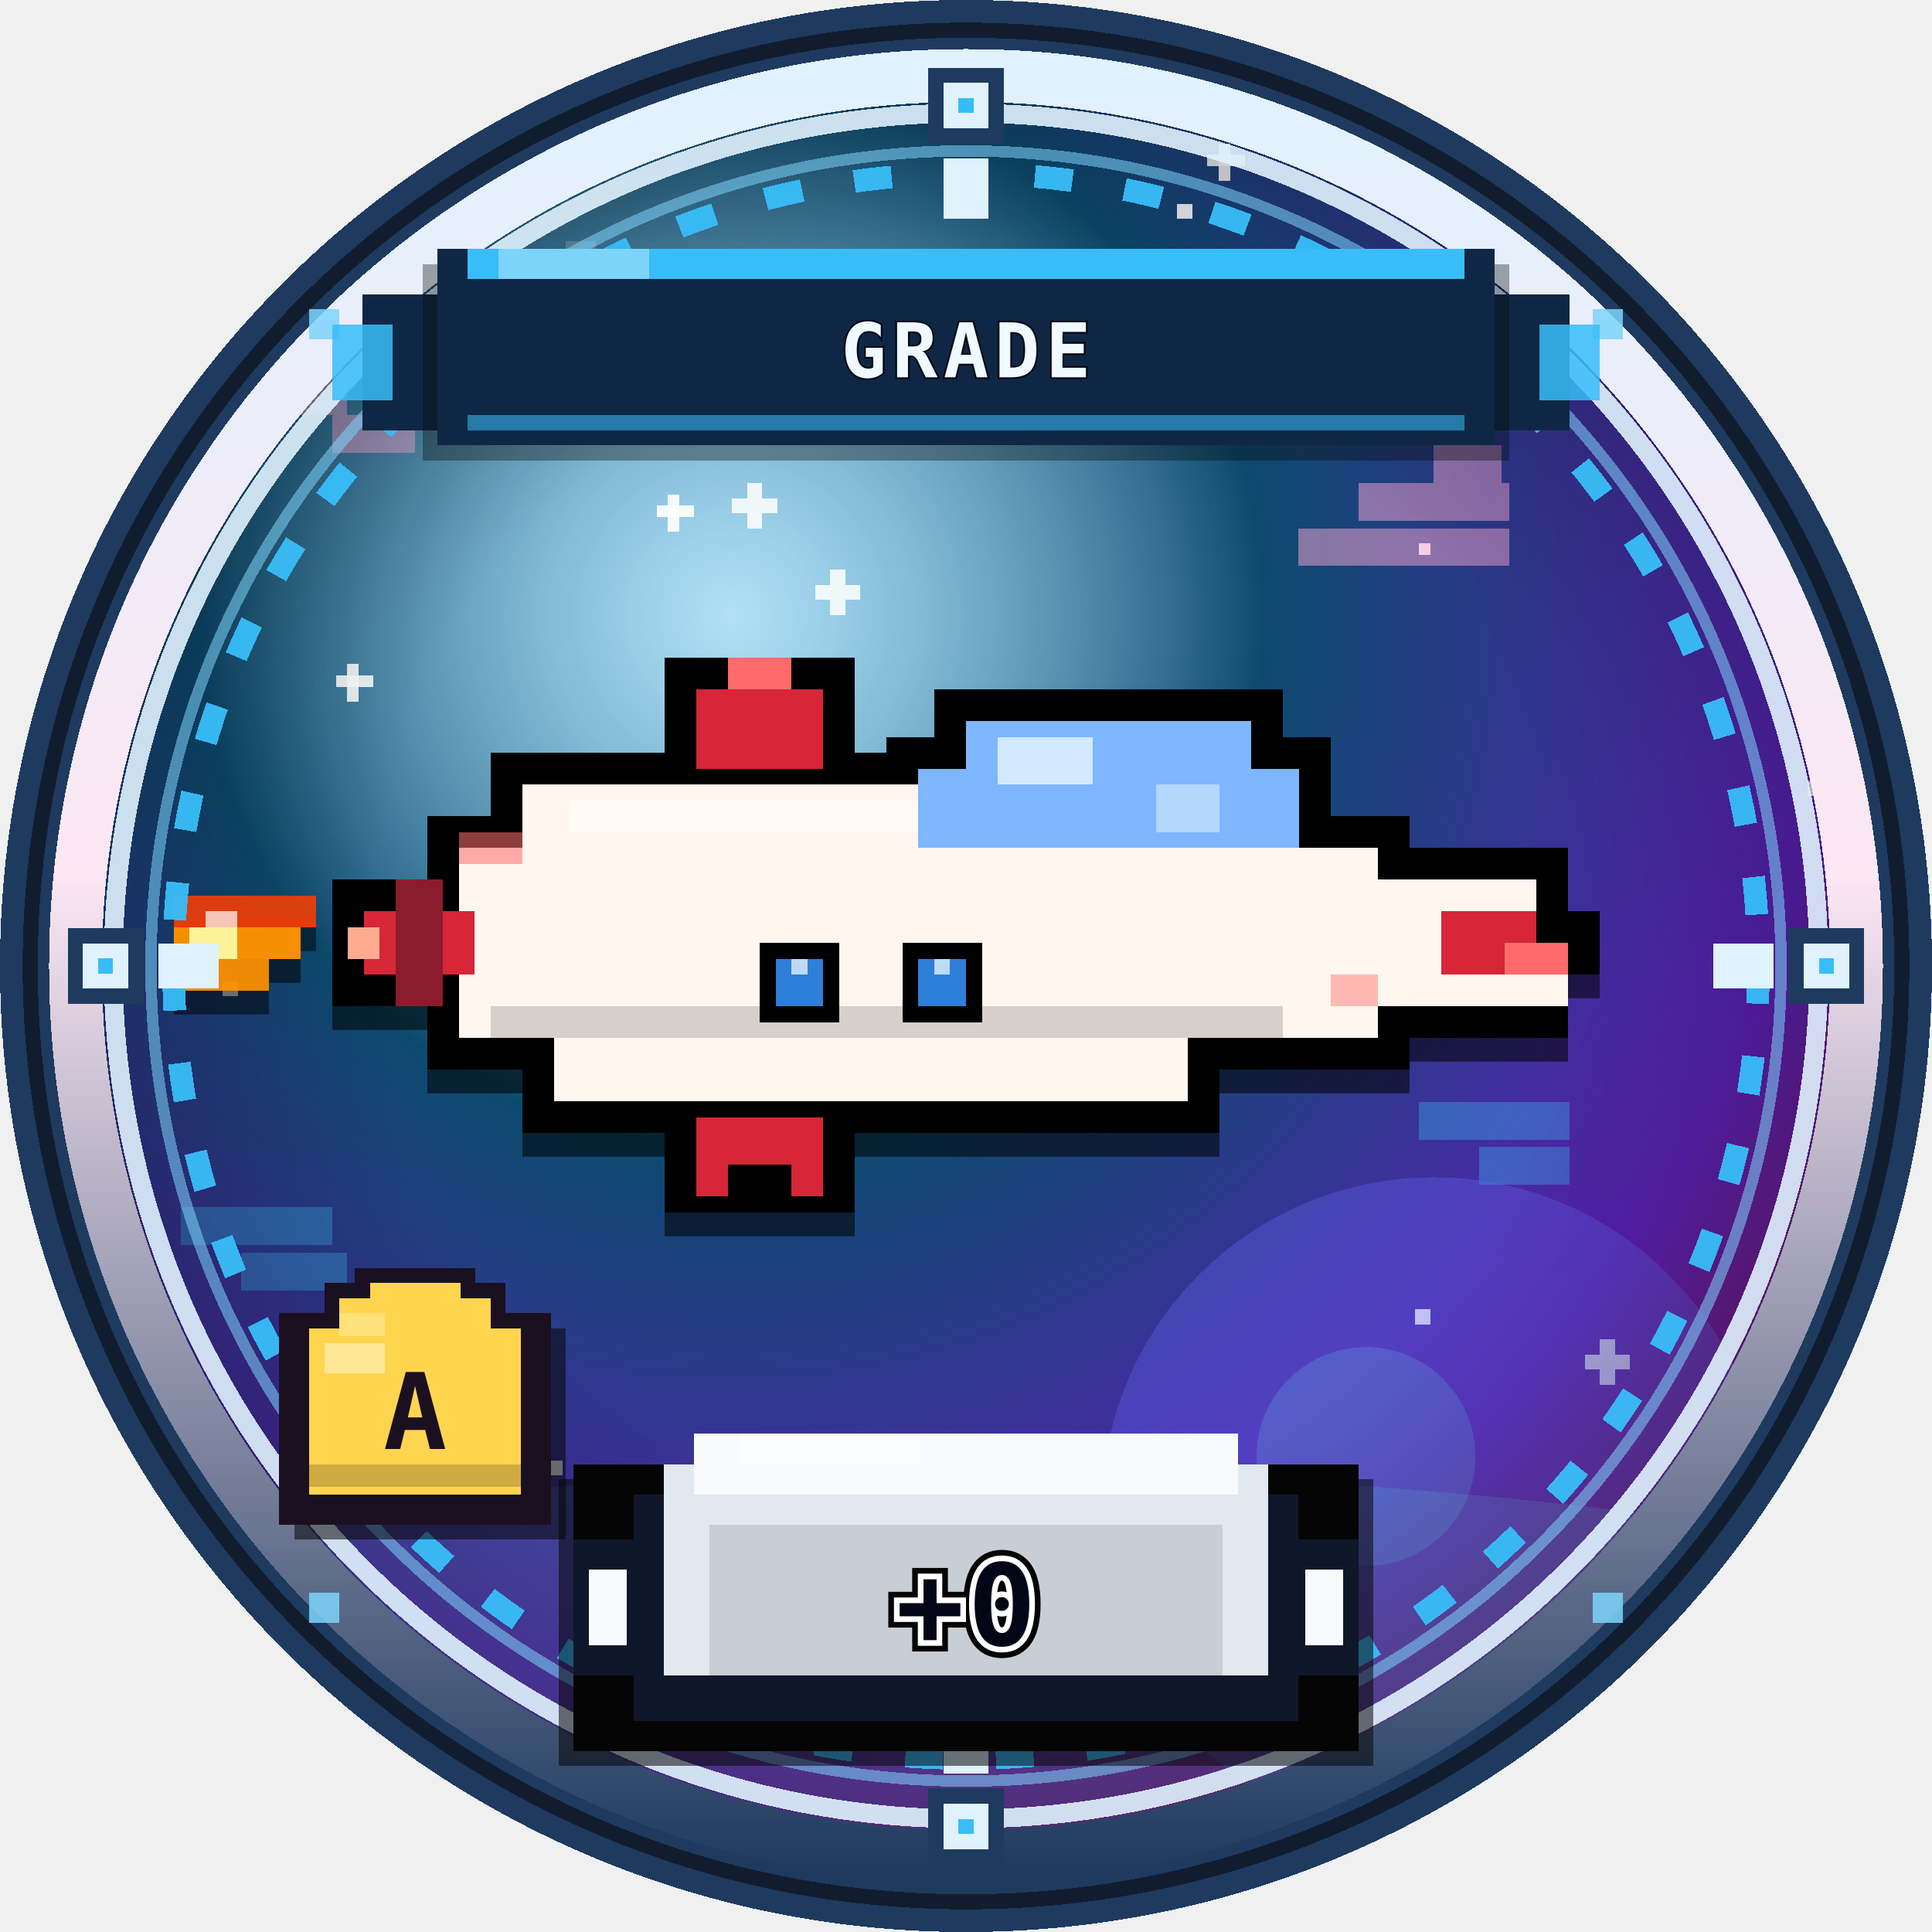
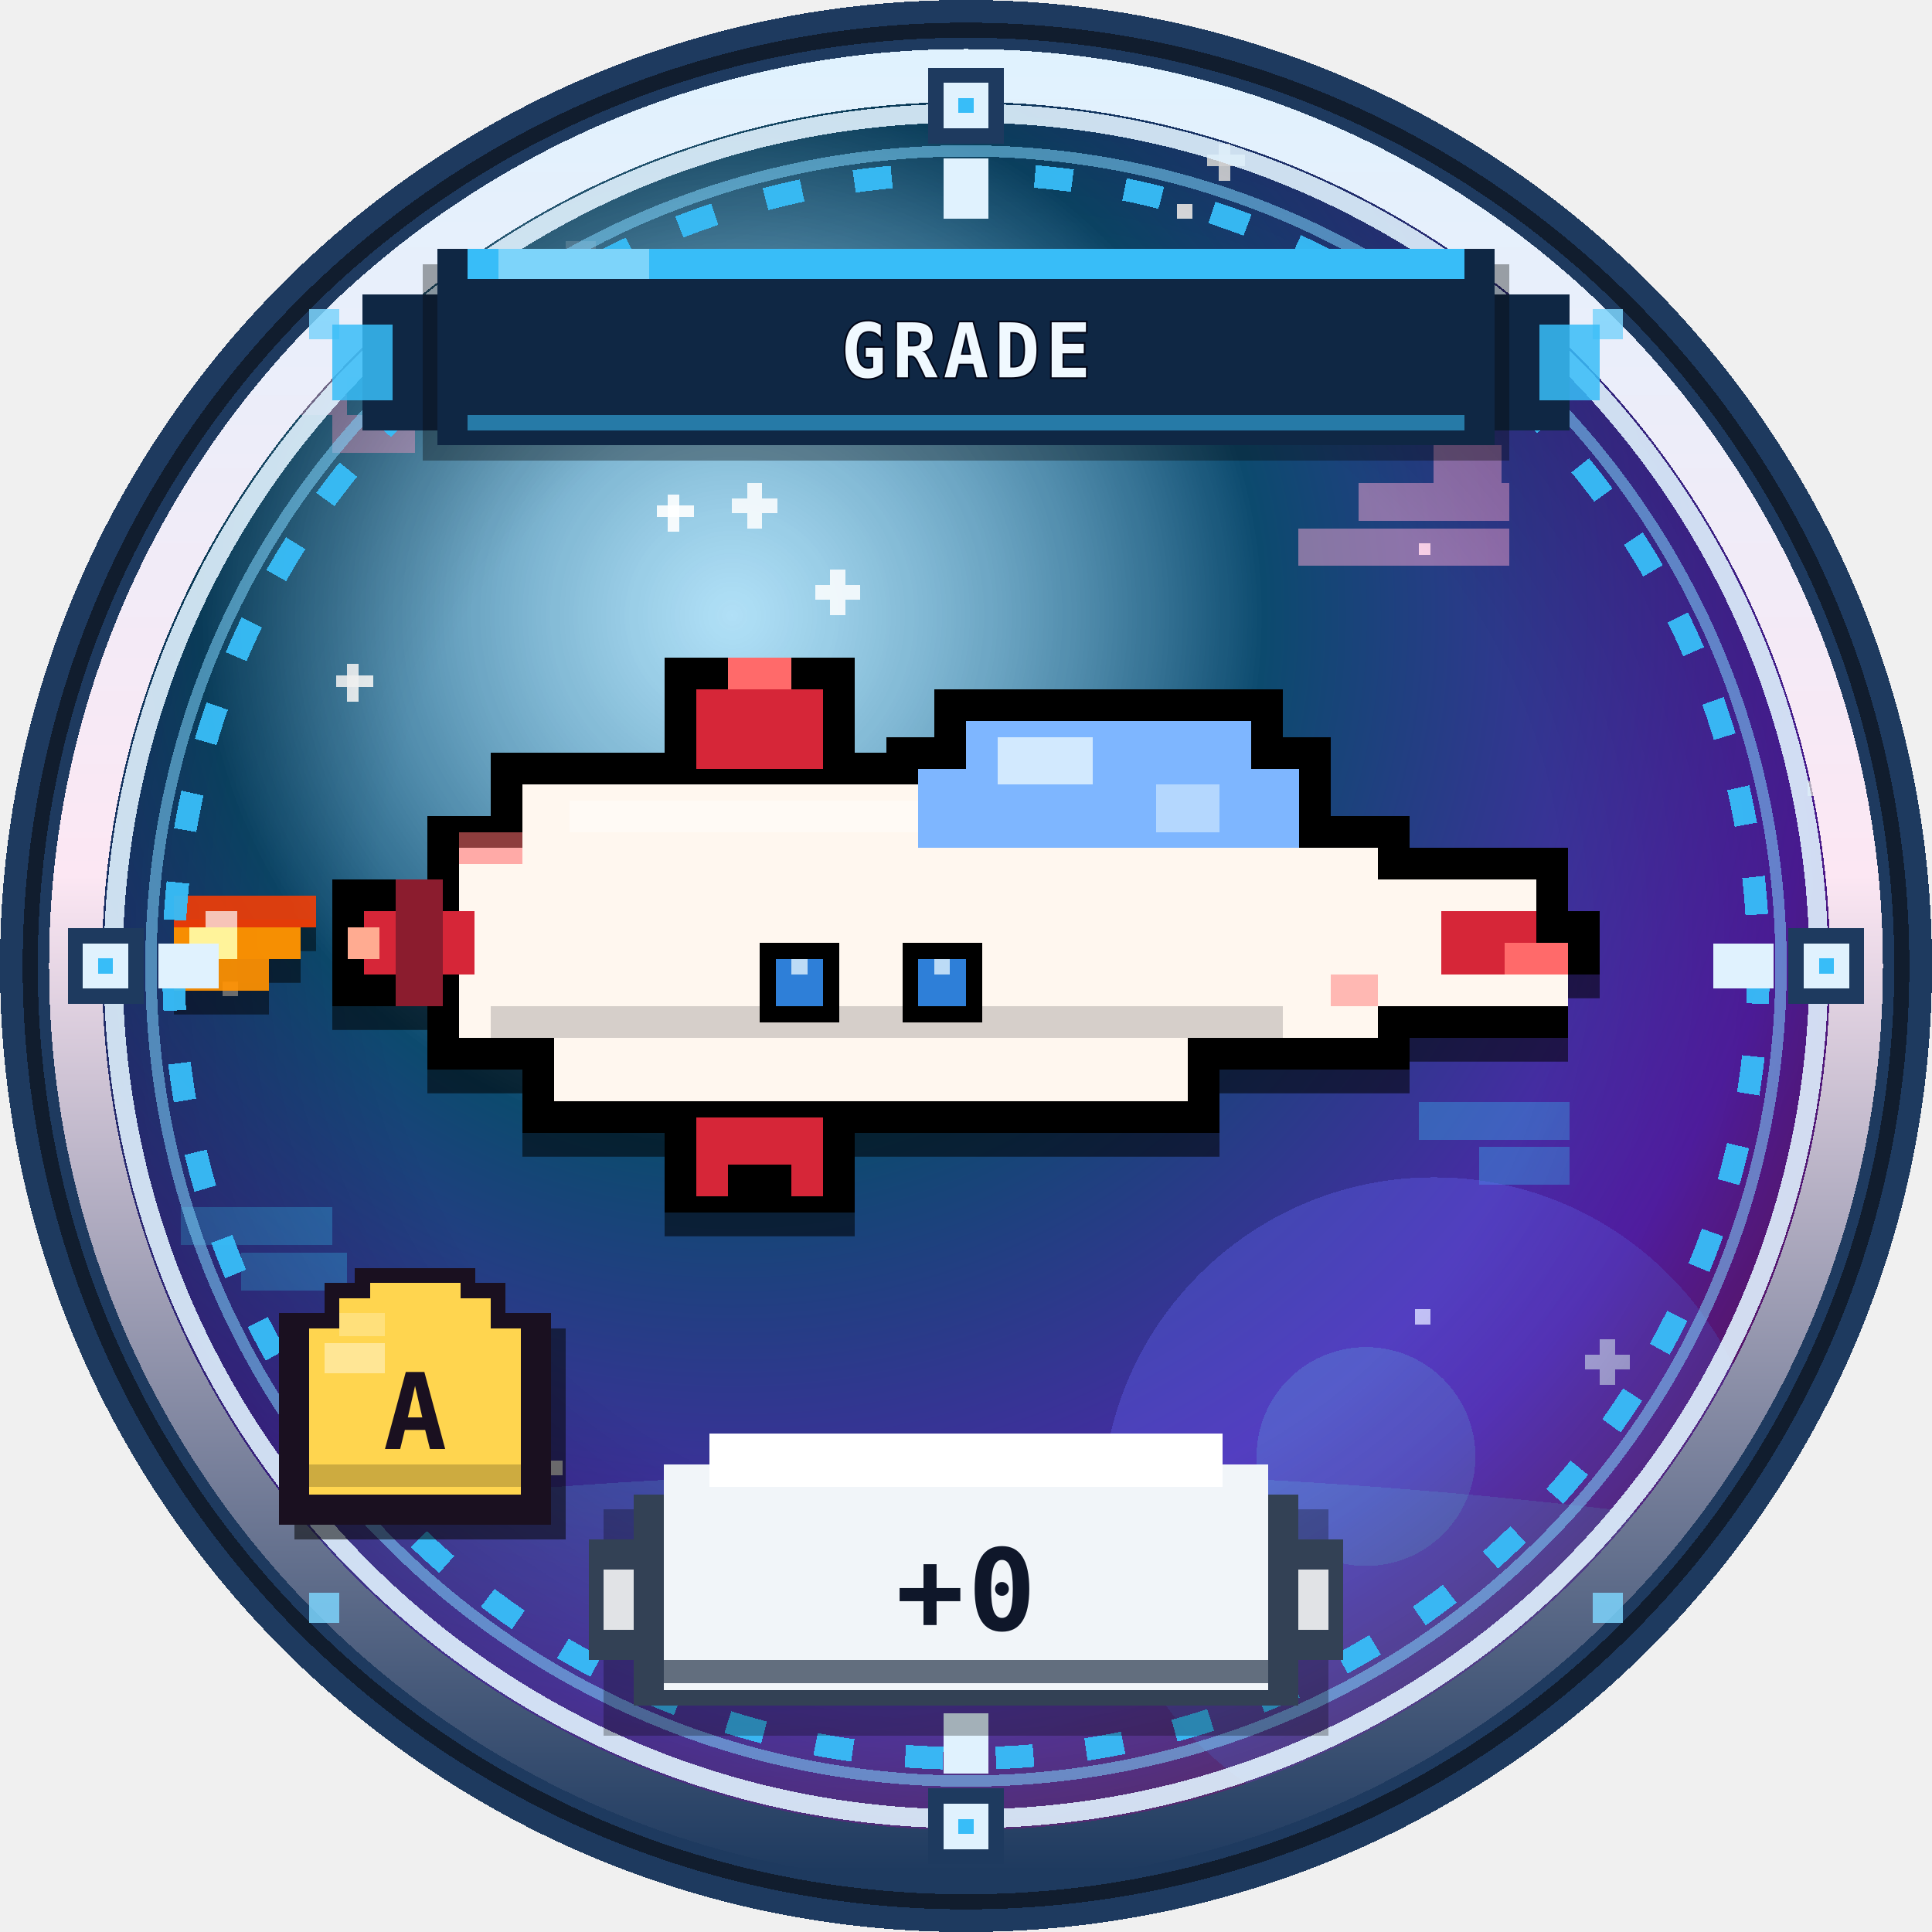
<svg xmlns="http://www.w3.org/2000/svg" viewBox="0 0 512 512" class="w-full h-full" shape-rendering="crispEdges">
  <defs>
    <radialGradient id="bg_badge_65" cx="38%" cy="32%" r="78%">
      <stop offset="0%" stop-color="#7dd3fc" stop-opacity="0.55" />
      <stop offset="35%" stop-color="#0c4a6e" />
      <stop offset="72%" stop-color="#5b21b6" />
      <stop offset="100%" stop-color="#9d174d" />
    </radialGradient>
    <linearGradient id="hull_badge_65" x1="0%" y1="0%" x2="100%" y2="0%">
      <stop offset="0%" stop-color="#e0e0e0" />
      <stop offset="50%" stop-color="#ffffff" />
      <stop offset="100%" stop-color="#d0d0d0" />
    </linearGradient>
    <linearGradient id="frame_badge_65" x1="0%" y1="0%" x2="100%" y2="100%">
      <stop offset="0%" stop-color="#e0f2fe" />
      <stop offset="50%" stop-color="#fce7f3" />
      <stop offset="100%" stop-color="#fef9c3" />
    </linearGradient>
    <linearGradient id="rim_badge_65" x1="0%" y1="0%" x2="0%" y2="100%">
      <stop offset="0%" stop-color="#e0f2fe" />
      <stop offset="45%" stop-color="#fce7f3" />
      <stop offset="100%" stop-color="#1e3a5f" />
    </linearGradient>
    <radialGradient id="vignette_badge_65" cx="50%" cy="48%" r="55%">
      <stop offset="55%" stop-color="#000000" stop-opacity="0" />
      <stop offset="100%" stop-color="#000000" stop-opacity="0.42" />
    </radialGradient>
    <filter id="shadow_badge_65" x="-50%" y="-50%" width="200%" height="200%">
      <feDropShadow dx="0" dy="6" stdDeviation="0" flood-color="#000" flood-opacity="0.55" />
    </filter>
    <filter id="glow_badge_65">
      <feGaussianBlur stdDeviation="1.2" result="blur" />
      <feComposite in="SourceGraphic" in2="blur" operator="over" />
    </filter>
    <filter id="text_glow_badge_65" x="-50%" y="-50%" width="200%" height="200%">
      <feGaussianBlur stdDeviation="2" result="blur" />
      <feMerge>
        <feMergeNode in="blur" />
        <feMergeNode in="SourceGraphic" />
      </feMerge>
    </filter>
    <clipPath id="clip_badge_65">
      <circle cx="256" cy="256" r="236" />
    </clipPath>
  </defs>
  <g clip-path="url(#clip_badge_65)">
    <rect width="512" height="512" fill="url(#bg_badge_65)" />
    <g fill="#ffffff" shape-rendering="crispEdges">
      <rect x="220" y="151" width="4" height="4" fill-opacity="0.85" />
      <rect x="216" y="155" width="12" height="4" fill-opacity="0.85" />
      <rect x="220" y="159" width="4" height="4" fill-opacity="0.85" />
      <rect x="230" y="250" width="10" height="3" fill-opacity="0.9" />
      <rect x="233" y="247" width="3" height="10" fill-opacity="0.9" />
      <rect x="185" y="291" width="4" height="4" fill-opacity="0.85" />
      <rect x="181" y="295" width="12" height="4" fill-opacity="0.85" />
      <rect x="185" y="299" width="4" height="4" fill-opacity="0.85" />
      <rect x="59" y="260" width="4" height="4" fill-opacity="0.95" />
      <rect x="312" y="54" width="4" height="4" fill-opacity="0.95" />
      <rect x="424" y="355" width="4" height="4" fill-opacity="0.85" />
      <rect x="420" y="359" width="12" height="4" fill-opacity="0.85" />
      <rect x="424" y="363" width="4" height="4" fill-opacity="0.85" />
      <rect x="89" y="179" width="10" height="3" fill-opacity="0.9" />
      <rect x="92" y="176" width="3" height="10" fill-opacity="0.9" />
      <rect x="198" y="128" width="4" height="4" fill-opacity="0.85" />
      <rect x="194" y="132" width="12" height="4" fill-opacity="0.85" />
      <rect x="198" y="136" width="4" height="4" fill-opacity="0.85" />
      <rect x="318" y="195" width="4" height="4" fill-opacity="0.95" />
      <rect x="375" y="347" width="4" height="4" fill-opacity="0.95" />
      <rect x="376" y="144" width="3" height="3" fill-opacity="0.95" />
      <rect x="145" y="387" width="4" height="4" fill-opacity="0.95" />
      <rect x="100" y="360" width="3" height="3" fill-opacity="0.95" />
      <rect x="483" y="203" width="4" height="4" fill-opacity="0.85" />
      <rect x="479" y="207" width="12" height="4" fill-opacity="0.85" />
      <rect x="483" y="211" width="4" height="4" fill-opacity="0.85" />
      <rect x="174" y="134" width="10" height="3" fill-opacity="0.9" />
      <rect x="177" y="131" width="3" height="10" fill-opacity="0.9" />
      <rect x="115" y="269" width="10" height="3" fill-opacity="0.9" />
      <rect x="118" y="266" width="3" height="10" fill-opacity="0.9" />
      <rect x="320" y="41" width="10" height="3" fill-opacity="0.9" />
      <rect x="323" y="38" width="3" height="10" fill-opacity="0.9" />
      <rect x="153" y="217" width="4" height="4" fill-opacity="0.85" />
      <rect x="149" y="221" width="12" height="4" fill-opacity="0.85" />
      <rect x="153" y="225" width="4" height="4" fill-opacity="0.85" />
    </g>
    <g opacity="0.5" shape-rendering="crispEdges">
      <g fill="#f9a8d4">
        <rect x="56" y="100" width="36" height="10" />
        <rect x="72" y="90" width="44" height="10" />
        <rect x="88" y="110" width="22" height="10" />
        <rect x="360" y="128" width="40" height="10" />
        <rect x="344" y="140" width="56" height="10" />
        <rect x="380" y="118" width="18" height="10" />
      </g>
      <g fill="#38bdf8" opacity="0.7">
        <rect x="48" y="320" width="40" height="10" />
        <rect x="64" y="332" width="28" height="10" />
        <rect x="376" y="292" width="40" height="10" />
        <rect x="392" y="304" width="24" height="10" />
      </g>
      <g fill="url(#frame_badge_65)" opacity="0.45">
        <rect x="150" y="64" width="8" height="8" />
        <rect x="348" y="84" width="8" height="8" />
        <rect x="120" y="250" width="8" height="8" />
        <rect x="300" y="230" width="8" height="8" />
        <rect x="200" y="300" width="6" height="6" />
      </g>
    </g>
    <circle cx="380" cy="400" r="88" fill="#6366f1" fill-opacity="0.35" />
    <circle cx="362" cy="386" r="29" fill="#67e8f9" fill-opacity="0.18" />
    <path d="M-40 420 Q256 360 552 420 V520 H-40 Z" fill="#67e8f9" fill-opacity="0.16" />
    <rect width="512" height="512" fill="url(#vignette_badge_65)" />
  </g>
  <g transform="translate(256, 252) scale(1.05)" filter="url(#shadow_badge_65)">
    <g transform="translate(20, -2)" shape-rendering="crispEdges">
      <rect x="-140" y="-48" width="200" height="16" fill="#050505" />
      <rect x="-156" y="-32" width="248" height="64" fill="#050505" />
      <rect x="-132" y="32" width="176" height="16" fill="#050505" />
      <rect x="92" y="-24" width="40" height="48" fill="#050505" />
      <rect x="124" y="-8" width="16" height="16" fill="#050505" />
      <rect x="-180" y="-16" width="28" height="32" fill="#050505" />
      <rect x="-96" y="-72" width="48" height="28" fill="#050505" />
      <rect x="-96" y="40" width="48" height="28" fill="#050505" />
      <rect x="-28" y="-64" width="88" height="20" fill="#050505" />
      <rect x="-40" y="-52" width="112" height="28" fill="#050505" />
      <rect x="-132" y="-40" width="184" height="16" fill="#fff7ef" />
      <rect x="-148" y="-24" width="232" height="48" fill="#fff7ef" />
      <rect x="-124" y="24" width="160" height="16" fill="#fff7ef" />
      <rect x="84" y="-16" width="40" height="32" fill="#fff7ef" />
      <rect x="116" y="0" width="16" height="16" fill="#fff7ef" />
      <rect x="-140" y="16" width="200" height="8" fill="#1a1a22" opacity="0.18" />
      <rect x="-120" y="-36" width="140" height="8" fill="#ffffff" opacity="0.35" />
      <rect x="-88" y="-64" width="32" height="20" fill="#d62839" />
      <rect x="-80" y="-72" width="16" height="8" fill="#ff6b6b" />
      <rect x="-88" y="44" width="32" height="20" fill="#d62839" />
      <rect x="-80" y="56" width="16" height="8" fill="#050505" />
      <rect x="100" y="-8" width="24" height="16" fill="#d62839" />
      <rect x="116" y="0" width="16" height="8" fill="#ff6b6b" />
      <rect x="-172" y="-8" width="28" height="16" fill="#d62839" />
      <rect x="-164" y="-16" width="12" height="32" fill="#8b1e2d" />
      <rect x="-176" y="-4" width="8" height="8" fill="#ffab91" />
      <rect x="-20" y="-56" width="72" height="16" fill="#7eb6ff" />
      <rect x="-32" y="-44" width="96" height="20" fill="#7eb6ff" />
      <rect x="-12" y="-52" width="24" height="12" fill="#e0f2fe" opacity="0.85" />
      <rect x="28" y="-40" width="16" height="12" fill="#e0f2fe" opacity="0.55" />
      <rect x="-72" y="0" width="20" height="20" fill="#050505" />
      <rect x="-68" y="4" width="12" height="12" fill="#2f7fd8" />
      <rect x="-64" y="4" width="4" height="4" fill="#e0f2fe" opacity="0.8" />
      <rect x="-36" y="0" width="20" height="20" fill="#050505" />
      <rect x="-32" y="4" width="12" height="12" fill="#2f7fd8" />
      <rect x="-28" y="4" width="4" height="4" fill="#e0f2fe" opacity="0.8" />
      <rect x="-148" y="-28" width="16" height="8" fill="#ff6b6b" opacity="0.55" />
      <rect x="72" y="8" width="12" height="8" fill="#ff6b6b" opacity="0.45" />
      <rect x="-220" y="-12" width="36" height="8" fill="#ff3d00" opacity="0.85" />
      <rect x="-220" y="-4" width="32" height="8" fill="#ff9100" opacity="0.95" />
      <rect x="-220" y="4" width="24" height="8" fill="#ff9100" opacity="0.9" />
      <rect x="-216" y="-4" width="12" height="8" fill="#fff59d" opacity="0.98" />
      <rect x="-212" y="-8" width="8" height="4" fill="#ffffff" opacity="0.7" />
    </g>
  </g>
  <g shape-rendering="crispEdges" id="frame_badge_65_chrome">
    <circle cx="256" cy="256" r="248" fill="none" stroke="#1e3a5f" stroke-width="16" />
    <circle cx="256" cy="256" r="248" fill="none" stroke="#050505" stroke-width="4" opacity="0.55" />
    <circle cx="256" cy="256" r="236" fill="none" stroke="url(#rim_badge_65)" stroke-width="14" />
    <circle cx="256" cy="256" r="226" fill="none" stroke="#e0f2fe" stroke-width="5" opacity="0.9" />
    <circle cx="256" cy="256" r="216" fill="none" stroke="#7dd3fc" stroke-width="3" opacity="0.55" />
    <circle cx="256" cy="256" r="210" fill="none" stroke="#38bdf8" stroke-width="6" stroke-dasharray="10 14" opacity="0.95" />
    <rect x="250" y="42" width="12" height="16" fill="#e0f2fe" />
    <rect x="250" y="454" width="12" height="16" fill="#e0f2fe" />
    <rect x="42" y="250" width="16" height="12" fill="#e0f2fe" />
    <rect x="454" y="250" width="16" height="12" fill="#e0f2fe" />
    <rect x="246" y="18" width="20" height="20" fill="#1e3a5f" />
    <rect x="250" y="22" width="12" height="12" fill="#e0f2fe" />
    <rect x="254" y="26" width="4" height="4" fill="#38bdf8" />
    <rect x="474" y="246" width="20" height="20" fill="#1e3a5f" />
    <rect x="478" y="250" width="12" height="12" fill="#e0f2fe" />
    <rect x="482" y="254" width="4" height="4" fill="#38bdf8" />
    <rect x="246" y="474" width="20" height="20" fill="#1e3a5f" />
    <rect x="250" y="478" width="12" height="12" fill="#e0f2fe" />
    <rect x="254" y="482" width="4" height="4" fill="#38bdf8" />
    <rect x="18" y="246" width="20" height="20" fill="#1e3a5f" />
    <rect x="22" y="250" width="12" height="12" fill="#e0f2fe" />
    <rect x="26" y="254" width="4" height="4" fill="#38bdf8" />
    <rect x="82" y="82" width="8" height="8" fill="#7dd3fc" opacity="0.85" />
    <rect x="422" y="82" width="8" height="8" fill="#7dd3fc" opacity="0.85" />
    <rect x="82" y="422" width="8" height="8" fill="#7dd3fc" opacity="0.85" />
    <rect x="422" y="422" width="8" height="8" fill="#7dd3fc" opacity="0.85" />
  </g>
  <g shape-rendering="crispEdges" id="name_badge_65">
    <rect x="96" y="78" width="20" height="36" fill="#0f2744" />
    <rect x="396" y="78" width="20" height="36" fill="#0f2744" />
    <rect x="88" y="86" width="16" height="20" fill="#38bdf8" opacity="0.85" />
    <rect x="408" y="86" width="16" height="20" fill="#38bdf8" opacity="0.85" />
    <rect x="112" y="70" width="288" height="52" fill="#050505" opacity="0.35" />
    <rect x="116" y="66" width="280" height="52" fill="#0f2744" />
    <rect x="124" y="74" width="264" height="36" fill="#0f2744" />
    <rect x="124" y="66" width="264" height="8" fill="#38bdf8" />
    <rect x="132" y="66" width="40" height="8" fill="#ffffff" opacity="0.35" />
    <rect x="124" y="110" width="264" height="4" fill="#38bdf8" opacity="0.55" />
    <text x="256" y="100" font-family="Galmuri11, monospace" font-size="20" font-weight="bold" fill="#f0f9ff" stroke="#020617" stroke-width="0.9" paint-order="stroke" text-anchor="middle" letter-spacing="1.5">GRADE</text>
  </g>
  <g shape-rendering="crispEdges" id="grade_badge_65">
    <rect x="78" y="352" width="72" height="56" fill="#050505" opacity="0.55" />
    <rect x="74" y="348" width="72" height="56" fill="#1a1020" />
    <rect x="86" y="340" width="48" height="12" fill="#1a1020" />
    <rect x="94" y="336" width="32" height="8" fill="#1a1020" />
    <rect x="82" y="352" width="56" height="44" fill="#ffd54f" />
    <rect x="90" y="344" width="40" height="12" fill="#ffd54f" />
    <rect x="98" y="340" width="24" height="8" fill="#ffd54f" />
    <rect x="86" y="356" width="16" height="8" fill="#ffffff" opacity="0.4" />
    <rect x="90" y="348" width="12" height="6" fill="#ffffff" opacity="0.25" />
    <rect x="82" y="388" width="56" height="6" fill="#050505" opacity="0.2" />
    <text x="110" y="384" font-family="Galmuri11, monospace" font-size="28" font-weight="bold" fill="#1a1020" text-anchor="middle">A</text>
  </g>
  <g shape-rendering="crispEdges" id="enhance_badge_65">
-     <rect x="148" y="392" width="216" height="76" fill="#050505" opacity="0.55" />
-     <rect x="152" y="388" width="208" height="76" fill="#050505" />
-     <rect x="152" y="408" width="18" height="36" fill="#0f172a" />
-     <rect x="342" y="408" width="18" height="36" fill="#0f172a" />
-     <rect x="156" y="416" width="10" height="20" fill="#f8fafc" />
-     <rect x="346" y="416" width="10" height="20" fill="#f8fafc" />
-     <rect x="168" y="396" width="176" height="60" fill="#0f172a" />
-     <rect x="176" y="388" width="160" height="64" fill="#e2e8f0" />
-     <rect x="184" y="380" width="144" height="16" fill="#f8fafc" />
-     <rect x="196" y="380" width="48" height="8" fill="#ffffff" opacity="0.55" />
-     <rect x="188" y="404" width="136" height="40" fill="#050505" opacity="0.12" />
-     <rect x="176" y="444" width="160" height="8" fill="#0f172a" />
-     <text x="256" y="436" font-family="Galmuri11, monospace" font-size="30" font-weight="bold" fill="none" stroke="#050505" stroke-width="6" paint-order="stroke" text-anchor="middle" letter-spacing="1">+0</text>
-     <text x="256" y="436" font-family="Galmuri11, monospace" font-size="30" font-weight="bold" fill="#020617" stroke="#ffffff" stroke-width="3" paint-order="stroke" text-anchor="middle" letter-spacing="1">+0</text>
+     <rect x="160" y="400" width="192" height="60" fill="#050505" opacity="0.28" />
+     <rect x="156" y="408" width="16" height="32" fill="#334155" />
+     <rect x="340" y="408" width="16" height="32" fill="#334155" />
+     <rect x="160" y="416" width="8" height="16" fill="#ffffff" opacity="0.85" />
+     <rect x="344" y="416" width="8" height="16" fill="#ffffff" opacity="0.85" />
+     <rect x="168" y="396" width="176" height="56" fill="#334155" />
+     <rect x="176" y="388" width="160" height="60" fill="#f1f5f9" />
+     <rect x="188" y="380" width="136" height="14" fill="#ffffff" />
+     <rect x="200" y="380" width="40" height="6" fill="#ffffff" opacity="0.45" />
+     <rect x="176" y="440" width="160" height="6" fill="#334155" opacity="0.75" />
+     <text x="256" y="432" font-family="Galmuri11, monospace" font-size="30" font-weight="bold" fill="#0f172a" text-anchor="middle" letter-spacing="1">+0</text>
  </g>
</svg>
